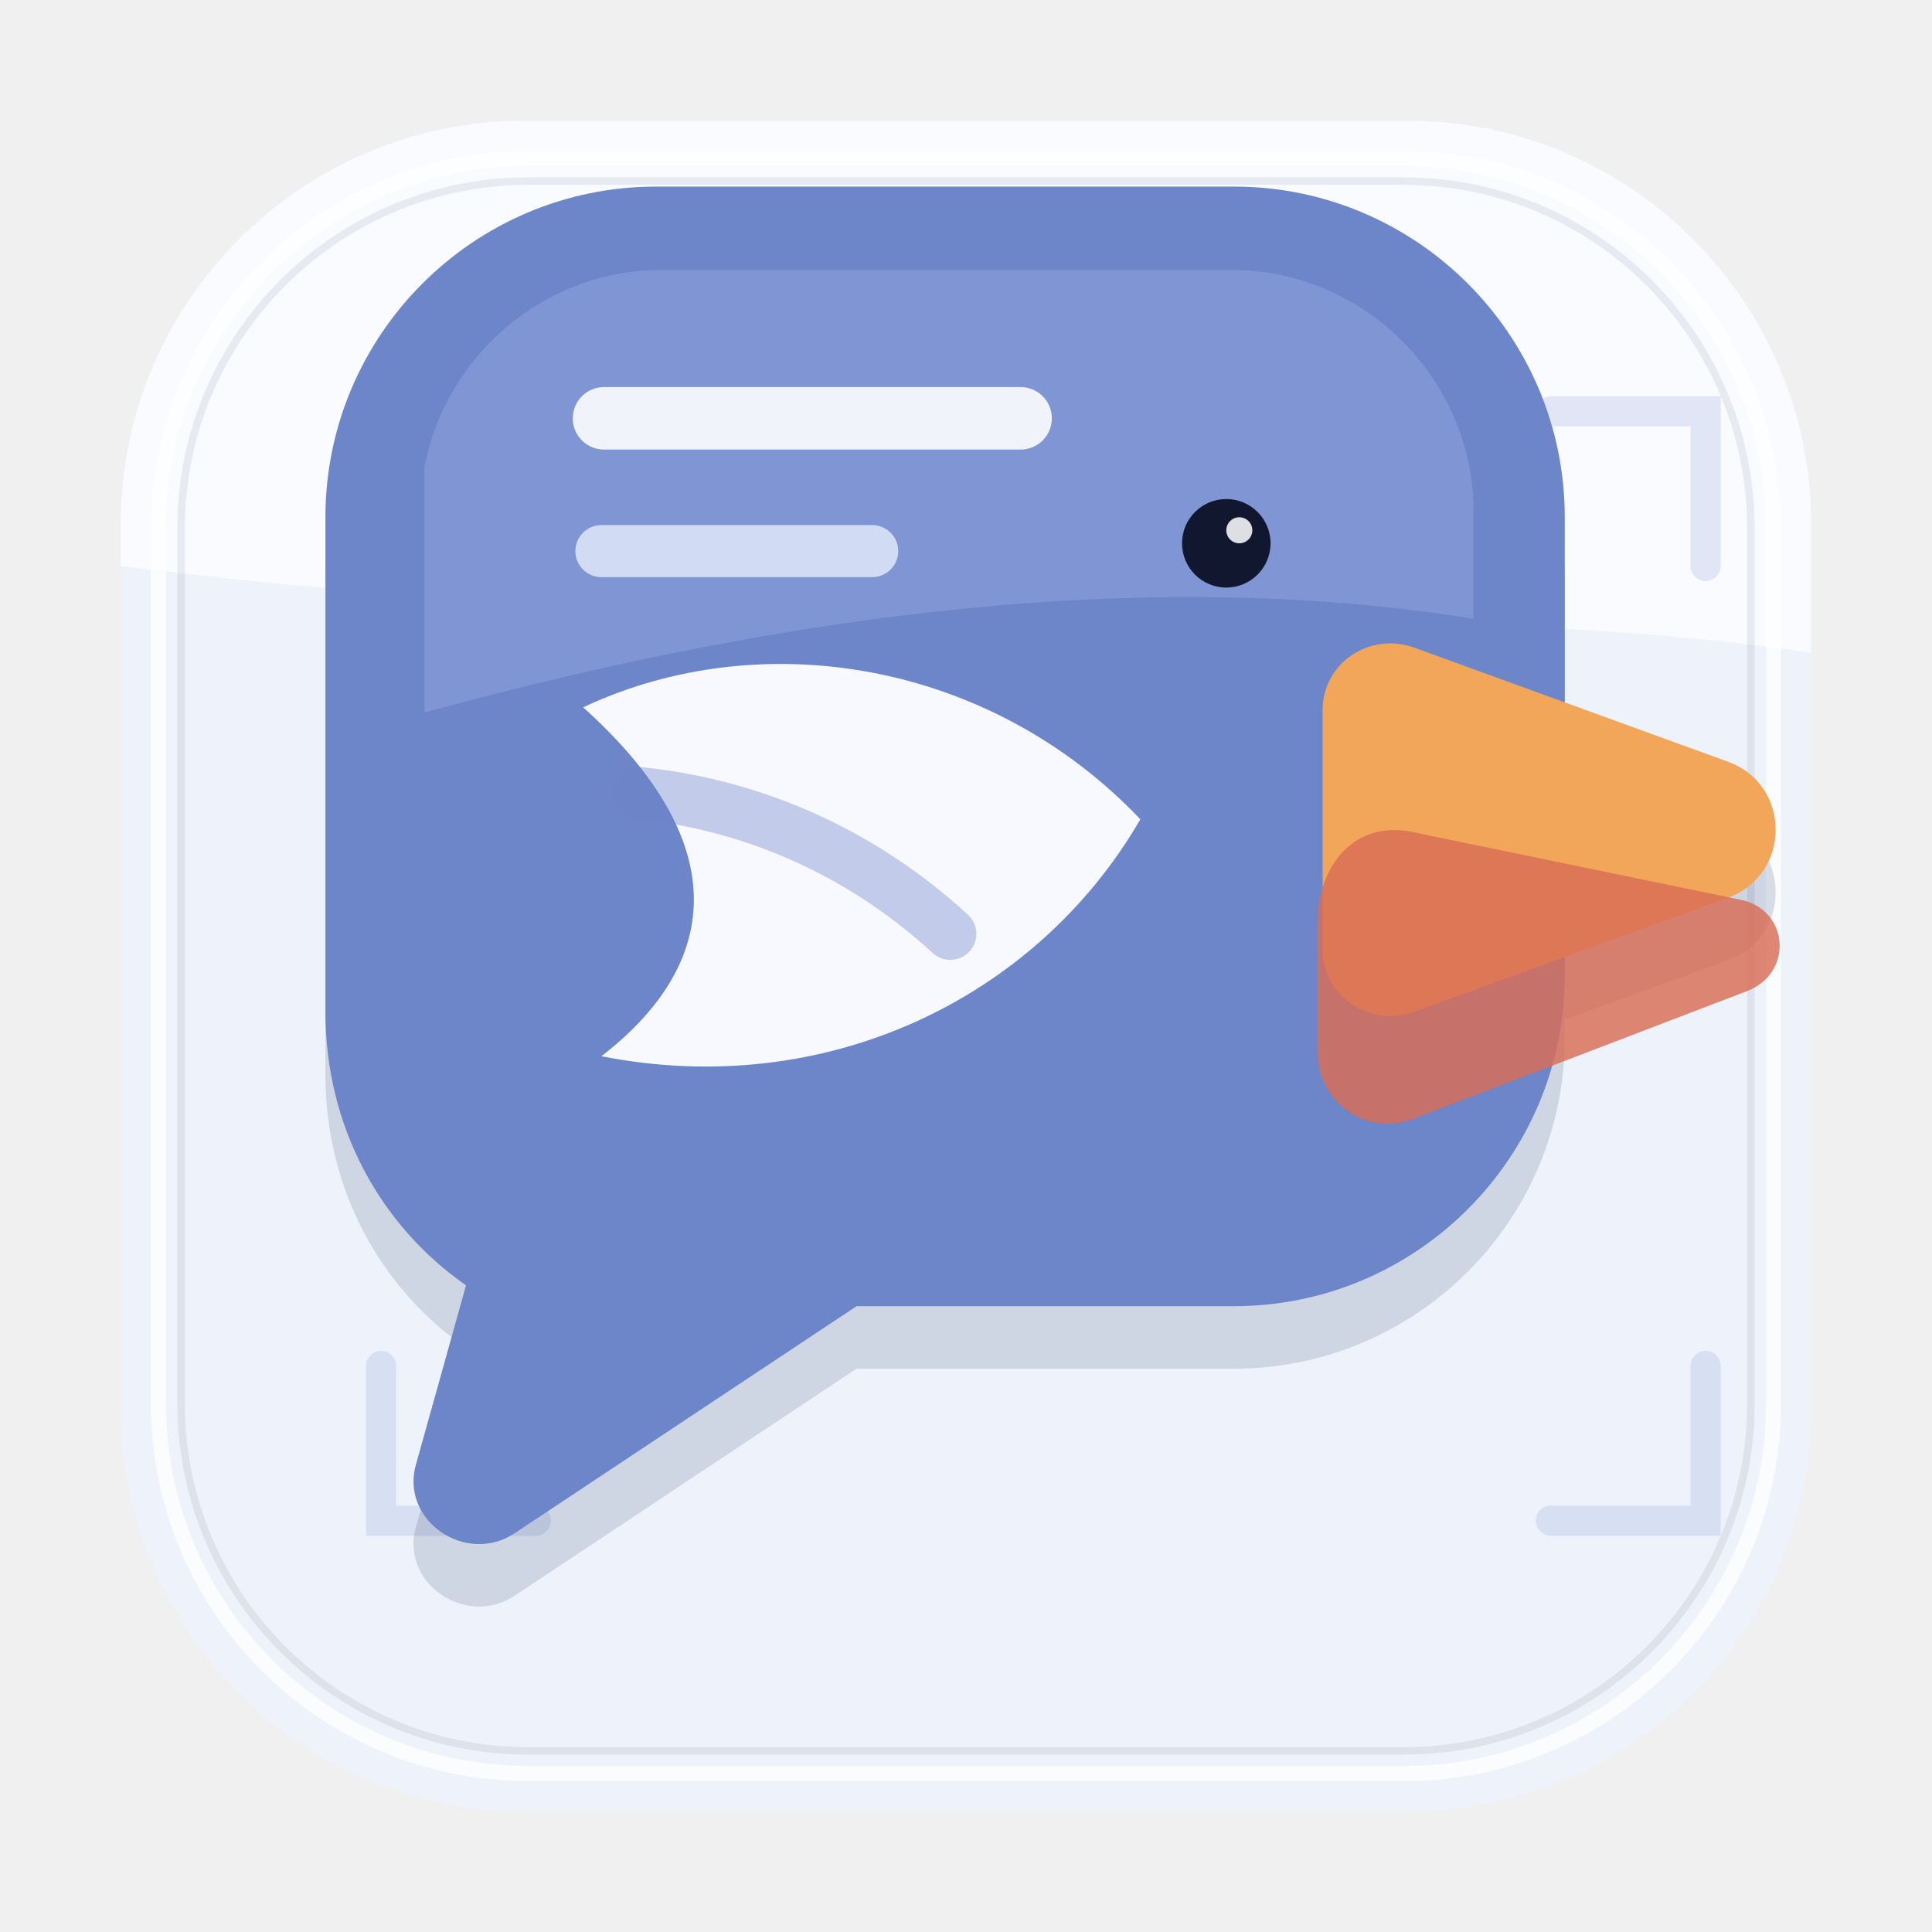
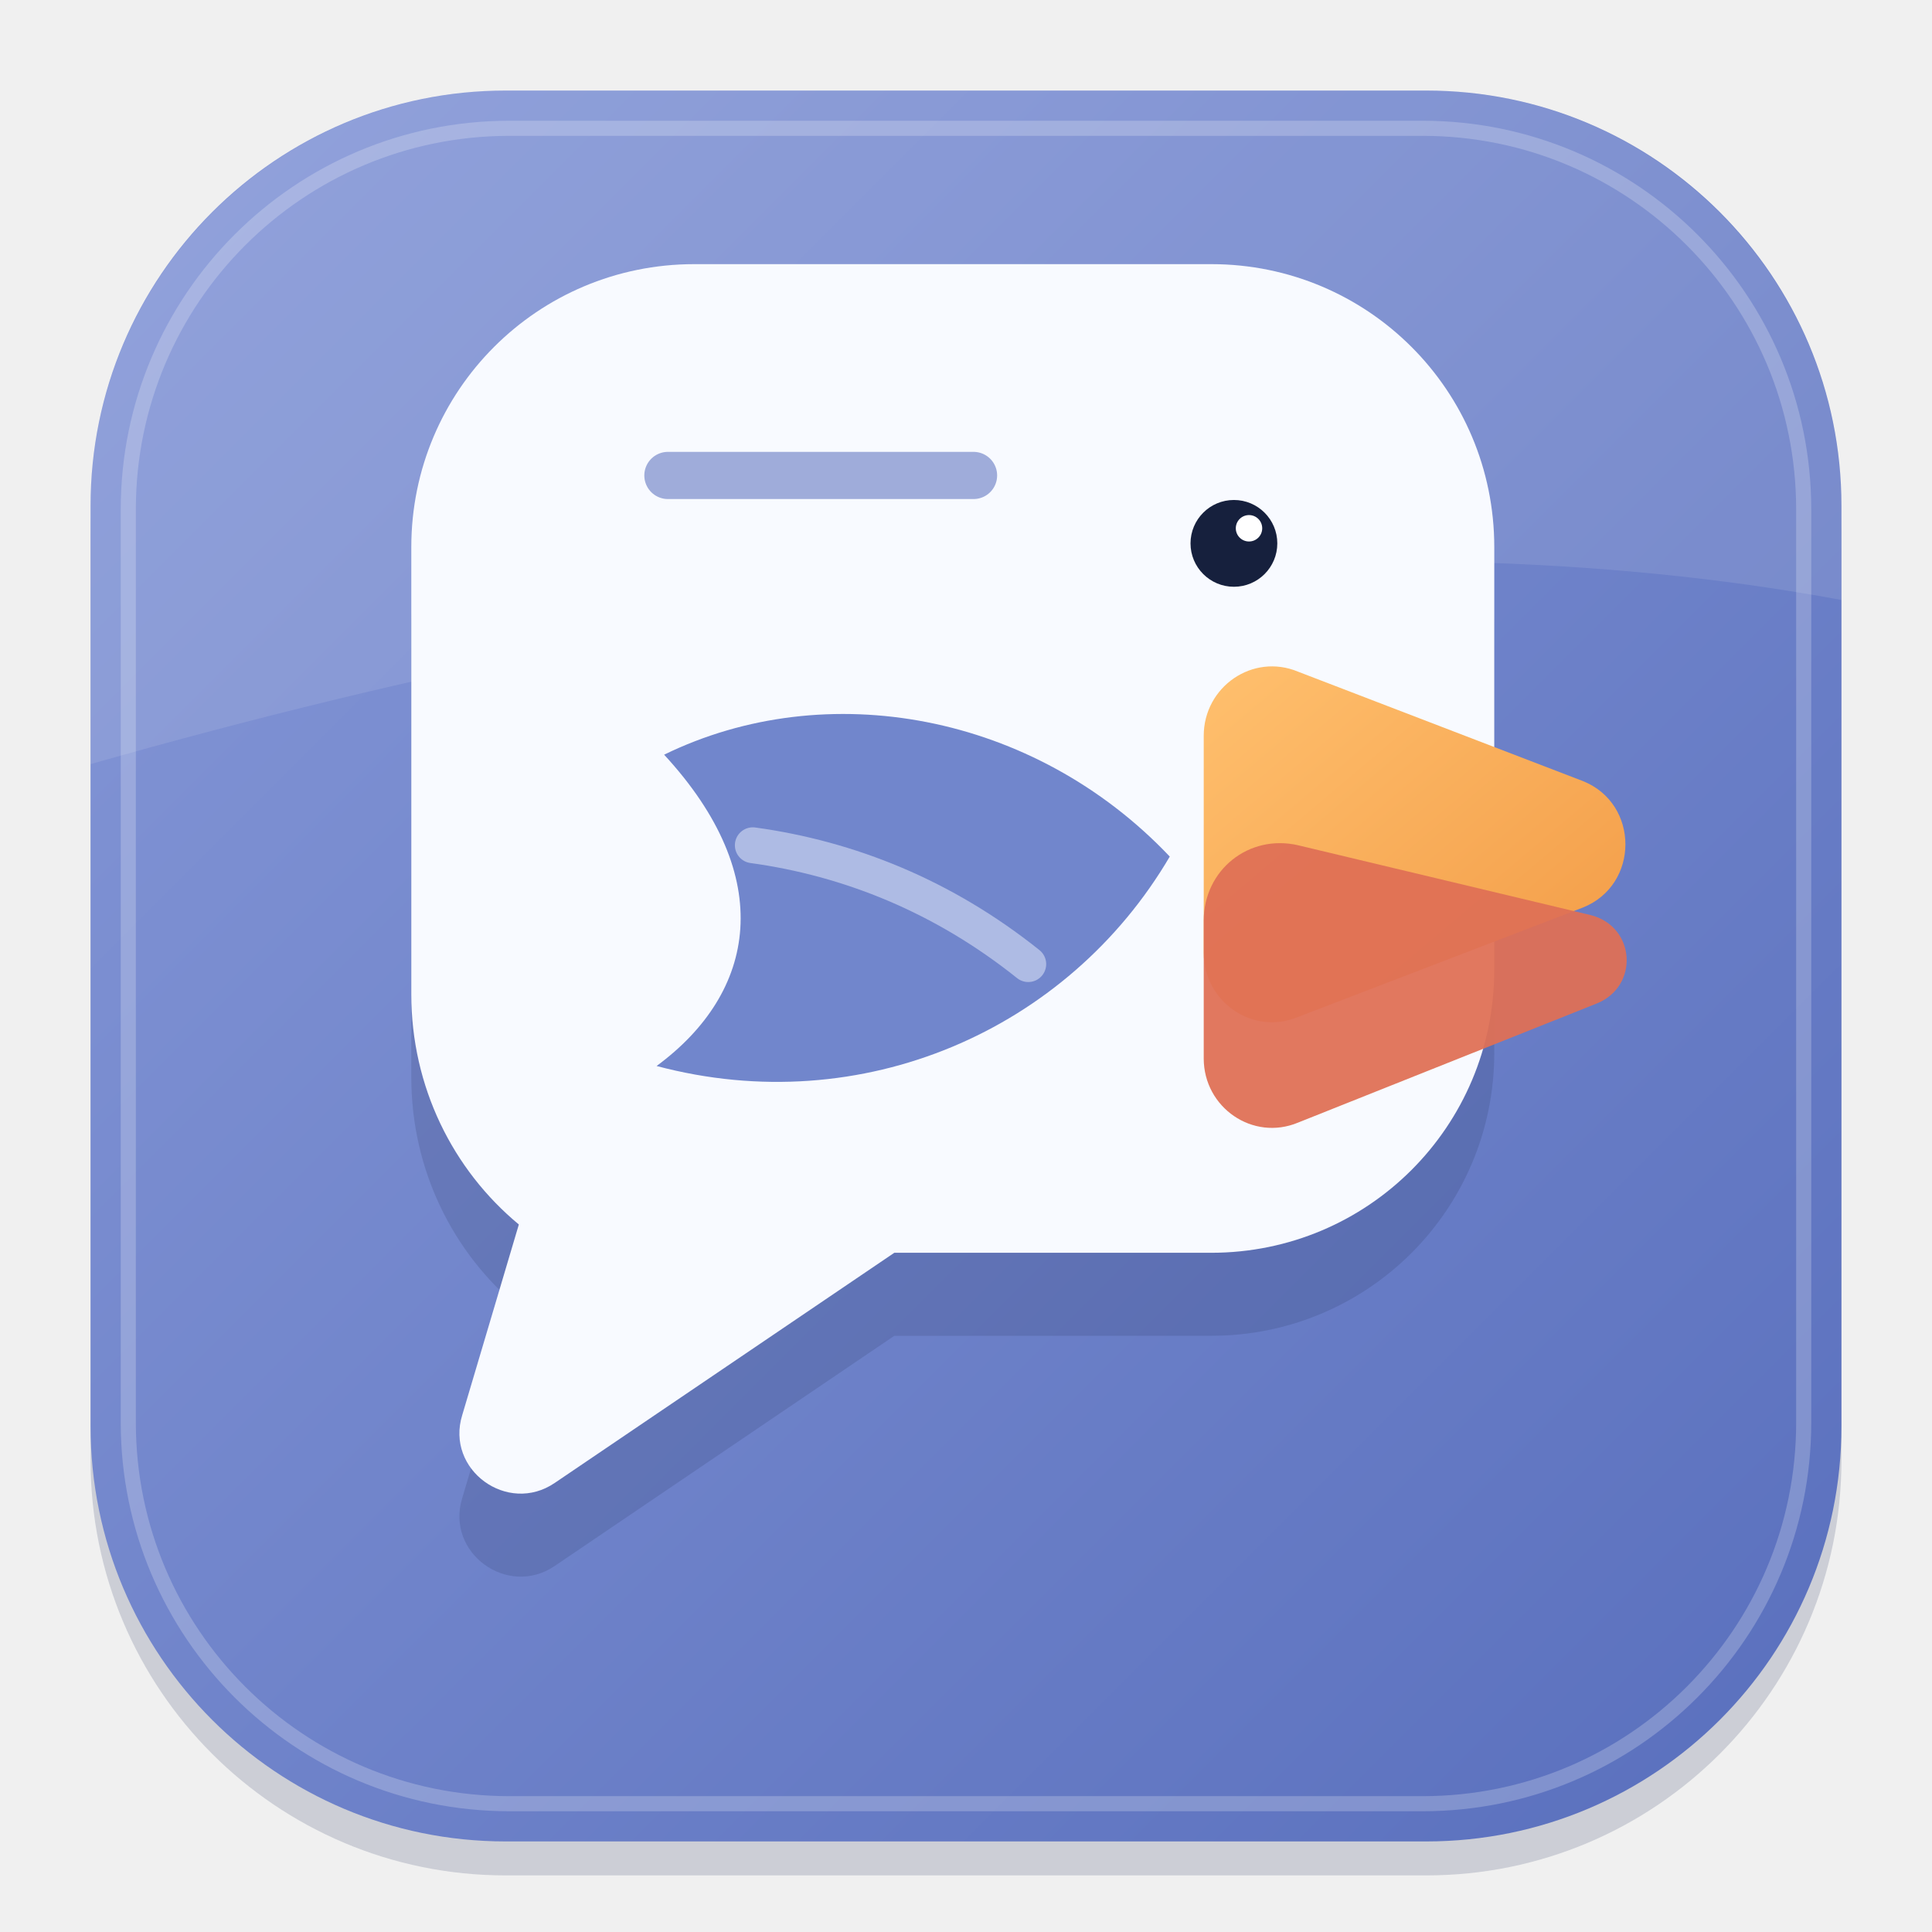
<svg xmlns="http://www.w3.org/2000/svg" viewBox="0 0 1024 1024" role="img" aria-label="Parrot app icon">
-   <rect width="1024" height="1024" fill="none" />
-   <rect x="78" y="96" width="868" height="850" rx="202" fill="#1b2441" opacity="0.16" />
-   <rect x="64" y="64" width="896" height="896" rx="214" fill="#eef3fb" />
-   <path d="M278 64h468c118 0 214 96 214 214v68C725 311 459 349 64 300v-22C64 160 160 64 278 64Z" fill="#fbfcff" opacity="0.88" />
-   <rect x="84" y="84" width="856" height="856" rx="196" fill="none" stroke="#ffffff" stroke-opacity="0.72" stroke-width="8" />
-   <rect x="96" y="96" width="832" height="832" rx="184" fill="none" stroke="#253055" stroke-opacity="0.08" stroke-width="4" />
-   <g fill="none" stroke="#6d85c9" stroke-linecap="round" stroke-width="16" opacity="0.18">
-     <path d="M202 300v-82h82" />
-     <path d="M822 218h82v82" />
-     <path d="M284 806h-82v-82" />
-     <path d="M904 724v82h-82" />
-   </g>
-   <g transform="translate(-236 -184) scale(1.38)" opacity="0.16">
-     <path d="M296 356c0-70 57-127 127-127h222c70 0 127 57 127 127v176c0 70-57 127-127 127H500L369 746c-19 13-45-5-38-27l19-68c-33-23-54-61-54-105V356Z" fill="#23325f" />
-     <path d="M714 406l121 44c24 9 24 43 0 52l-121 44c-17 6-35-6-35-24v-92c0-18 18-30 35-24Z" fill="#23325f" />
-   </g>
-   <g transform="translate(-236 -184) scale(1.38)">
-     <path d="M296 332c0-70 57-127 127-127h222c70 0 127 57 127 127v176c0 70-57 127-127 127H500L369 722c-19 13-45-5-38-27l19-68c-33-23-54-61-54-105V332Z" fill="#6d85c9" />
-     <path d="M334 313c8-43 46-76 91-76h219c51 0 93 42 93 93v41c-118-19-253-5-403 36v-94Z" fill="#8fa2dd" opacity="0.54" />
-     <path d="M714 382l121 44c24 9 24 43 0 52l-121 44c-17 6-35-6-35-24v-92c0-18 18-30 35-24Z" fill="#f2a65a" />
-     <path d="M714 453l126 26c18 4 20 28 2 35l-128 49c-18 7-37-6-37-26v-49c0-23 15-40 37-35Z" fill="#d96d55" opacity="0.82" />
-     <path d="M395 405c68-32 156-18 214 43-40 69-121 108-207 91 44-34 53-80-7-134Z" fill="#f7f9ff" />
-     <path d="M417 438c39 4 82 20 119 54" fill="none" stroke="#6d85c9" stroke-opacity="0.38" stroke-linecap="round" stroke-width="20" />
-     <circle cx="642" cy="342" r="17" fill="#10172f" />
-     <circle cx="647" cy="337" r="5" fill="#ffffff" opacity="0.86" />
-     <path d="M403 294h160" fill="none" stroke="#ffffff" stroke-linecap="round" stroke-width="24" stroke-opacity="0.88" />
-     <path d="M402 345h104" fill="none" stroke="#dfe7f8" stroke-linecap="round" stroke-width="20" stroke-opacity="0.86" />
-   </g>
+   <defs>
+     <linearGradient id="background" x1="0" y1="0" x2="1" y2="1">
+       <stop offset="0" stop-color="#8799d8" />
+       <stop offset="1" stop-color="#596fbd" />
+     </linearGradient>
+     <linearGradient id="beakTop" x1="0" y1="0" x2="1" y2="1">
+       <stop offset="0" stop-color="#ffc06e" />
+       <stop offset="1" stop-color="#f29a45" />
+     </linearGradient>
+   </defs>
+   <rect x="48" y="48" width="928" height="928" rx="220" fill="#26345f" opacity="0.18" transform="translate(0 18)" />
+   <rect x="48" y="48" width="928" height="928" rx="220" fill="url(#background)" />
+   <path d="M48 268C48 147 147 48 268 48h488c121 0 220 99 220 220v50C724 271 395 306 48 405V268Z" fill="#ffffff" opacity="0.1" />
+   <rect x="68" y="68" width="888" height="888" rx="202" fill="none" stroke="#ffffff" stroke-width="8" opacity="0.22" />
+   <path d="M218 312c0-83 67-150 150-150h274c83 0 150 67 150 150v224c0 83-67 150-150 150H474L294 808c-25 17-58-7-49-36l30-101c-35-29-57-73-57-122V312Z" fill="#26345f" opacity="0.18" transform="translate(0 22)" />
+   <path d="M218 290c0-83 67-150 150-150h274c83 0 150 67 150 150v224c0 83-67 150-150 150H474L294 786c-25 17-58-7-49-36l30-101c-35-29-57-73-57-122V290Z" fill="#f8faff" />
+   <path d="M352 400c86-42 196-22 268 54-54 92-163 140-272 111 53-39 64-100 4-165Z" fill="#7186cc" />
+   <path d="M399 448c51 7 101 27 146 63" fill="none" stroke="#aebbe4" stroke-linecap="round" stroke-width="19" />
+   <path d="M688 356l151 58c30 12 30 55 0 67l-151 58c-24 10-50-8-50-34V390c0-26 26-44 50-34Z" fill="url(#beakTop)" />
+   <path d="M688 448l155 37c24 6 26 38 3 47l-158 63c-24 10-50-8-50-34v-73c0-27 24-46 50-40Z" fill="#df7055" opacity="0.94" />
+   <circle cx="654" cy="288" r="23" fill="#16203d" />
+   <circle cx="662" cy="280" r="7" fill="#ffffff" />
+   <path d="M354 252h162" fill="none" stroke="#8b9bd2" stroke-linecap="round" stroke-width="25" opacity="0.82" />
</svg>
